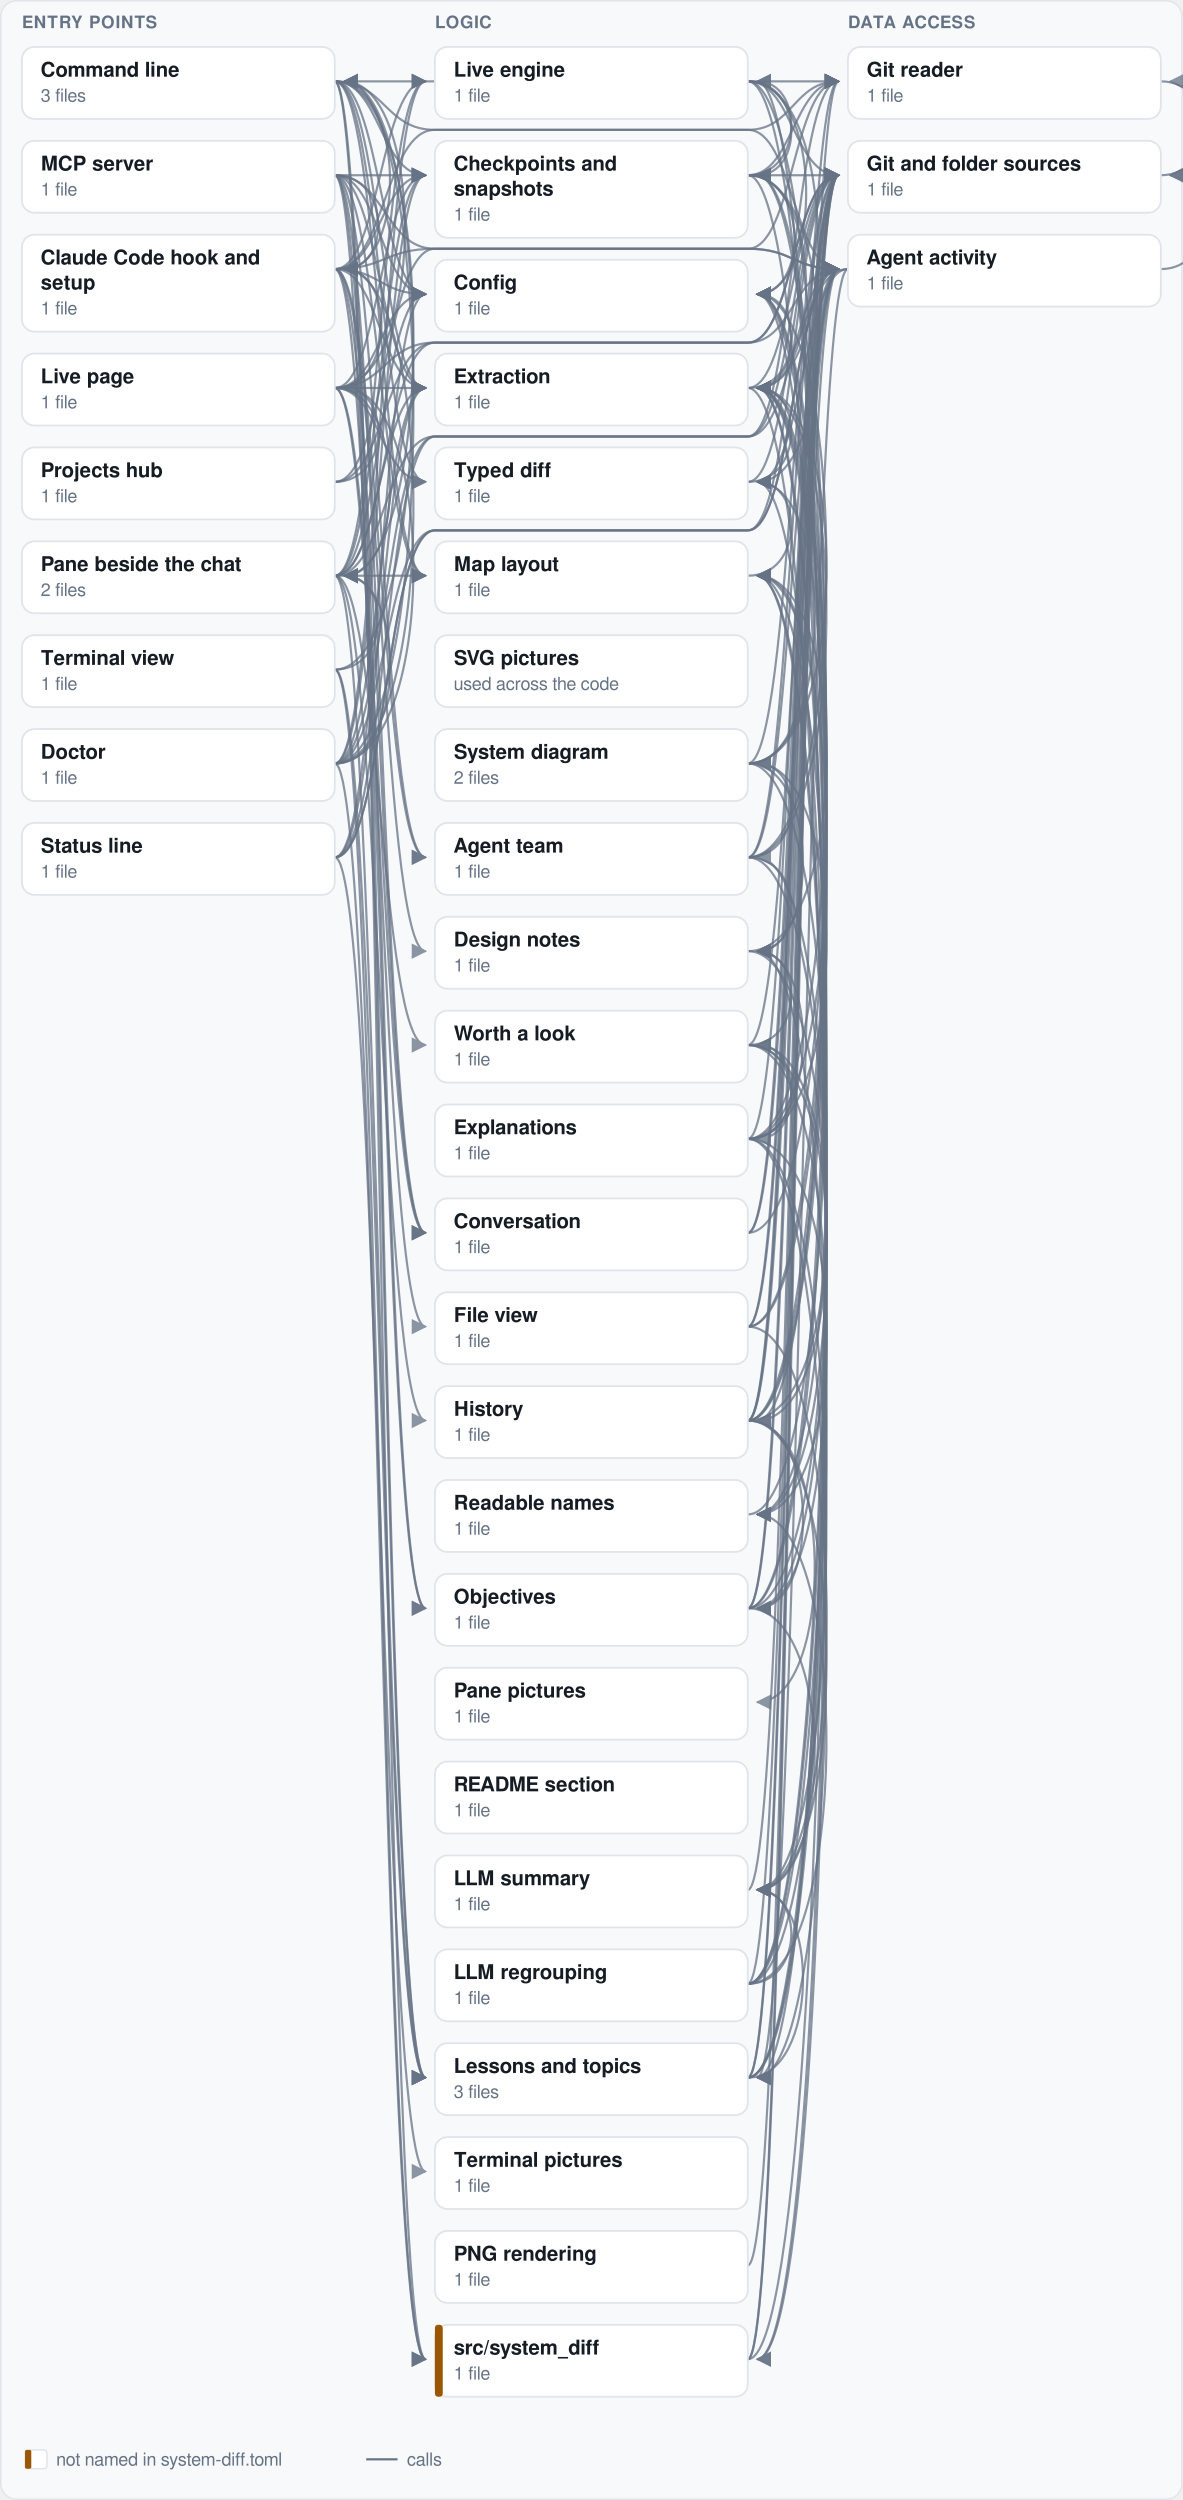
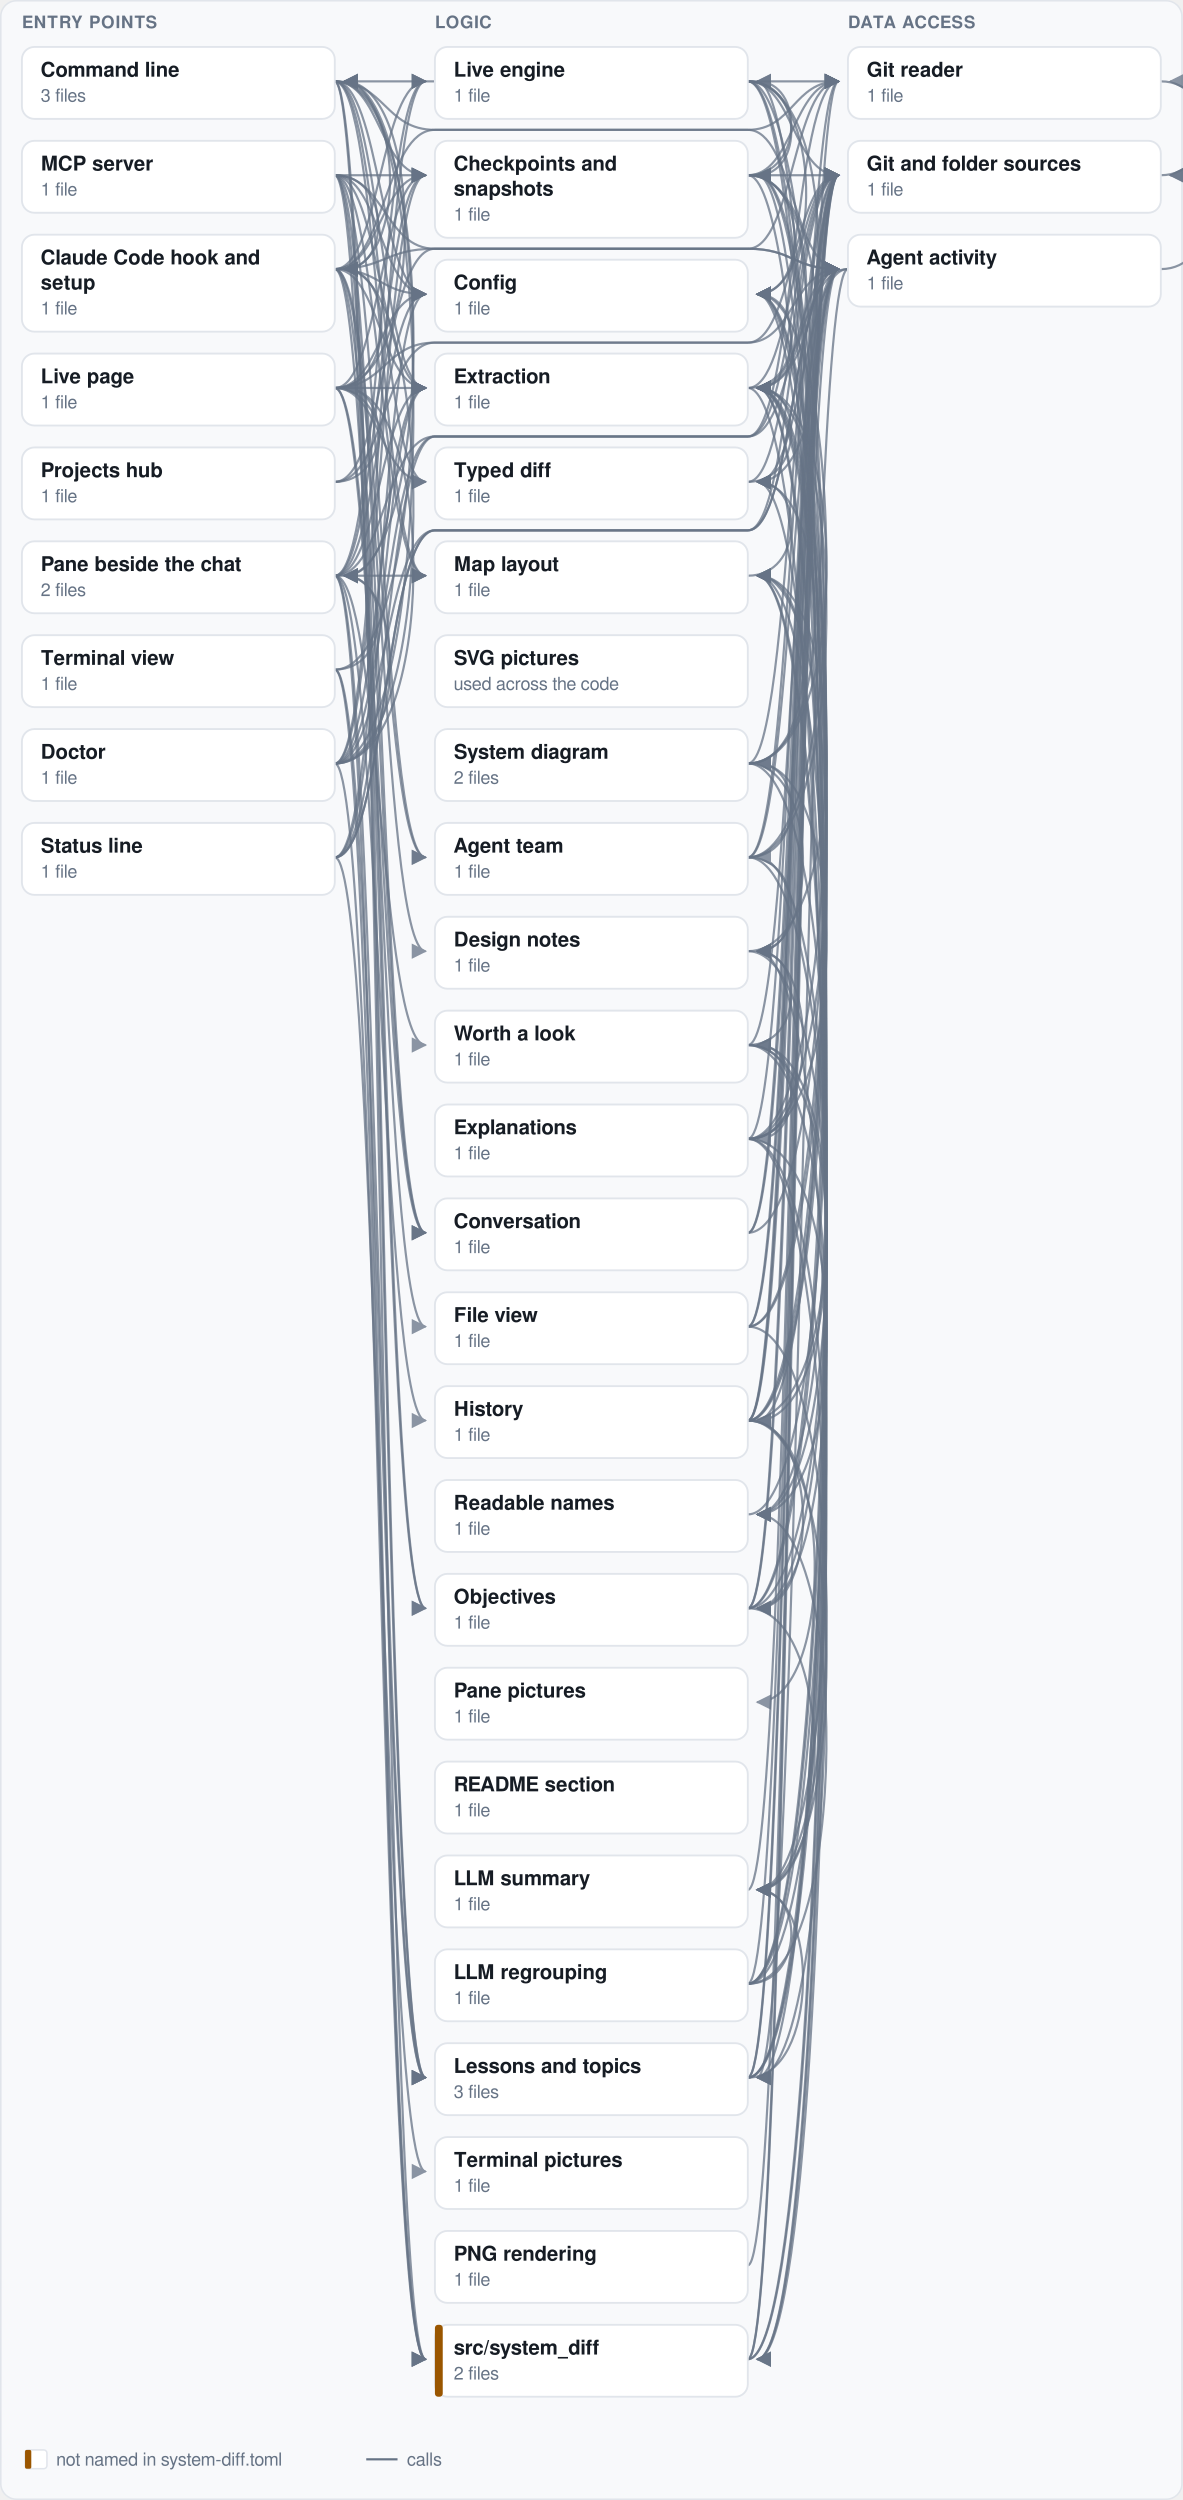
<svg xmlns="http://www.w3.org/2000/svg" width="756" height="1598" viewBox="0 0 756 1598" role="img" aria-label="System map">
  <style>
text { font-family: 'Segoe UI', FreeSans, 'Helvetica Neue', Arial, sans-serif; }
.bg { fill: #f8f9fb; stroke: #e1e5eb; }
.col { font-size: 11px; font-weight: 600; letter-spacing: .05em; fill: #667385; }
.bn .box { fill: #ffffff; stroke: #e1e5eb; stroke-width: 1.2; }
.bn.t-store .box { fill: #e8f0fc; }
.bn.legacy .box { fill: #f8f9fb; stroke: #c3cad4; stroke-dasharray: 5 4; }
.bn.legacy .bn-t { fill: #3b4655; }
.bn .band { fill: #1f5fbf; }
.bn.undeclared .band { fill: #9a5600; }
.bn.s-added .box { stroke: #157347; stroke-width: 1.8; } .bn.s-added .band { fill: #157347; }
.bn.s-changed .box { stroke: #9a5600; stroke-width: 1.8; } .bn.s-changed .band { fill: #9a5600; }
.bn.s-removed .box { stroke: #c4321c; stroke-dasharray: 5 4; fill: #fdecea; } .bn.s-removed .band { fill: #c4321c; }
.bn-t { font-size: 13px; font-weight: 600; fill: #161c24; }
.bn-s { font-size: 11.5px; fill: #667385; }
.bn-p { font-size: 11.5px; fill: #3b4655; } .bn-p.code { font-family: Consolas, Inconsolata, 'DejaVu Sans Mono', monospace; } .bn-p.more { fill: #667385; }
.bn-p.s-added { fill: #157347; font-weight: 600; } .bn-p.s-changed { fill: #9a5600; font-weight: 600; }
.bn-p.s-removed { fill: #c4321c; text-decoration: line-through; }
.be { fill: none; stroke: #667385; stroke-width: 1.4; opacity: .75; }
.be.k-data { stroke: #1f5fbf; } .be.k-network { stroke: #9a5600; stroke-dasharray: 6 4; }
.be.s-added { stroke: #157347; stroke-width: 2.2; opacity: 1; }
.be.s-removed { stroke: #c4321c; stroke-dasharray: 5 4; opacity: 1; }
.ar { fill: #667385; } .ar.k-data { fill: #1f5fbf; } .ar.k-network { fill: #9a5600; }
.ar.s-added { fill: #157347; } .ar.s-removed { fill: #c4321c; } .ar.k-person { fill: #1f5fbf; }
.halo { paint-order: stroke; stroke: #f8f9fb; stroke-width: 4px; stroke-linejoin: round; }
.lg { font-size: 11.5px; fill: #667385; }
.lg.s-added { fill: #157347; font-weight: 600; } .lg.s-changed { fill: #9a5600; font-weight: 600; }
.lg.s-removed { fill: #c4321c; font-weight: 600; }
.foot { font-size: 11.5px; fill: #3b4655; }
.st .box { fill: #ffffff; stroke: #e1e5eb; stroke-width: 1.4; }
.st.hi .box { fill: #e8f0fc; stroke: #1f5fbf; }
.st-w { font-size: 13px; font-weight: 600; fill: #161c24; }
.fl { fill: none; stroke: #667385; stroke-width: 1.4; } .fl.loop { stroke-dasharray: 4 4; }
.fl.gate { stroke: #1f5fbf; stroke-dasharray: 2 4; opacity: .7; }
.fl-note { font-size: 11.5px; fill: #667385; }
.gate .box { fill: #e8f0fc; stroke: #1f5fbf; } .gate text { font-size: 12.5px; font-weight: 600; fill: #1f5fbf; }
.exit { font-size: 12.5px; font-weight: 600; fill: #161c24; }
.lane .box { fill: #ffffff; stroke: #e1e5eb; stroke-width: 1.2; }
.lane.person .box { fill: #e8f0fc; stroke: #1f5fbf; }
.life { stroke: #c9d0da; stroke-width: 1.2; stroke-dasharray: 3 4; }
.msg { fill: none; stroke: #667385; stroke-width: 1.4; }
.msg.frame { stroke: #1f5fbf; stroke-dasharray: 5 4; } .msg.person { stroke: #1f5fbf; stroke-width: 2; }
.msg-t { font-size: 11.5px; fill: #3b4655; } .msg-t.frame { fill: #1f5fbf; } .msg-t.person { fill: #1f5fbf; font-weight: 600; }
.num circle { fill: #667385; } .num.person circle { fill: #1f5fbf; }
.num text { fill: #ffffff; font-size: 10px; font-weight: 700; }
.note .box { fill: #fff3dd; stroke: #e9c98f; } .note text { font-size: 11.5px; fill: #9a5600; }
</style>
  <defs>
    <marker id="ar-call-same" class="ar k-call s-same" viewBox="0 0 10 10" refX="9" refY="5" markerWidth="7" markerHeight="7" orient="auto-start-reverse">
      <path d="M0,0 L10,5 L0,10 z" />
    </marker>
  </defs>
  <rect class="bg" x="0.5" y="0.5" width="755" height="1597" rx="10" />
  <text class="col" x="14" y="18">ENTRY POINTS</text>
  <text class="col" x="278" y="18">LOGIC</text>
  <text class="col" x="542" y="18">DATA ACCESS</text>
  <path class="be k-call s-same" d="M542,172 C513,172 513,308 484,308" marker-end="url(#ar-call-same)" />
  <path class="be k-call s-same" d="M542,172 C513,172 513,248 484,248" marker-end="url(#ar-call-same)" />
  <path class="be k-call s-same" d="M542,172 C513,172 513,1328 484,1328" marker-end="url(#ar-call-same)" />
  <path class="be k-call s-same" d="M742,172 C778,172 778,112 748,112" marker-end="url(#ar-call-same)" />
  <path class="be k-call s-same" d="M214,172 C243,172 243,52 272,52" marker-end="url(#ar-call-same)" />
  <path class="be k-call s-same" d="M214,172 C243,172 243,1028 272,1028" marker-end="url(#ar-call-same)" />
  <path class="be k-call s-same" d="M214,172 C246,172 246,159 278,159 L478,159 C507,159 507,172 536,172" marker-end="url(#ar-call-same)" />
  <path class="be k-call s-same" d="M214,172 C243,172 243,548 272,548" marker-end="url(#ar-call-same)" />
  <path class="be k-call s-same" d="M214,172 C243,172 243,788 272,788" marker-end="url(#ar-call-same)" />
  <path class="be k-call s-same" d="M214,172 C243,172 243,112 272,112" marker-end="url(#ar-call-same)" />
  <path class="be k-call s-same" d="M214,172 C243,172 243,188 272,188" marker-end="url(#ar-call-same)" />
  <path class="be k-call s-same" d="M214,172 C243,172 243,608 272,608" marker-end="url(#ar-call-same)" />
  <path class="be k-call s-same" d="M214,172 C243,172 243,248 272,248" marker-end="url(#ar-call-same)" />
  <path class="be k-call s-same" d="M214,172 C246,172 246,83 278,83 L478,83 C507,83 507,52 536,52" marker-end="url(#ar-call-same)" />
  <path class="be k-call s-same" d="M478,548 C514,548 514,488 484,488" marker-end="url(#ar-call-same)" />
  <path class="be k-call s-same" d="M478,548 C507,548 507,172 536,172" marker-end="url(#ar-call-same)" />
  <path class="be k-call s-same" d="M478,548 C544,548 544,188 484,188" marker-end="url(#ar-call-same)" />
  <path class="be k-call s-same" d="M478,548 C514,548 514,608 484,608" marker-end="url(#ar-call-same)" />
  <path class="be k-call s-same" d="M478,548 C544,548 544,248 484,248" marker-end="url(#ar-call-same)" />
  <path class="be k-call s-same" d="M478,548 C544,548 544,1028 484,1028" marker-end="url(#ar-call-same)" />
  <path class="be k-call s-same" d="M478,548 C507,548 507,112 536,112" marker-end="url(#ar-call-same)" />
  <path class="be k-call s-same" d="M478,488 C524,488 524,608 484,608" marker-end="url(#ar-call-same)" />
  <path class="be k-call s-same" d="M478,488 C524,488 524,368 484,368" marker-end="url(#ar-call-same)" />
  <path class="be k-call s-same" d="M478,488 C534,488 534,308 484,308" marker-end="url(#ar-call-same)" />
  <path class="be k-call s-same" d="M478,488 C544,488 544,248 484,248" marker-end="url(#ar-call-same)" />
  <path class="be k-call s-same" d="M478,488 C544,488 544,968 484,968" marker-end="url(#ar-call-same)" />
  <path class="be k-call s-same" d="M478,488 C507,488 507,112 536,112" marker-end="url(#ar-call-same)" />
  <path class="be k-call s-same" d="M478,788 C544,788 544,248 484,248" marker-end="url(#ar-call-same)" />
  <path class="be k-call s-same" d="M478,788 C507,788 507,172 536,172" marker-end="url(#ar-call-same)" />
  <path class="be k-call s-same" d="M478,788 C507,788 507,112 536,112" marker-end="url(#ar-call-same)" />
  <path class="be k-call s-same" d="M214,52 C260,52 260,172 220,172" marker-end="url(#ar-call-same)" />
  <path class="be k-call s-same" d="M214,52 C280,52 280,368 220,368" marker-end="url(#ar-call-same)" />
  <path class="be k-call s-same" d="M214,52 C243,52 243,188 272,188" marker-end="url(#ar-call-same)" />
  <path class="be k-call s-same" d="M214,52 C243,52 243,248 272,248" marker-end="url(#ar-call-same)" />
  <path class="be k-call s-same" d="M214,52 C243,52 243,368 272,368" marker-end="url(#ar-call-same)" />
  <path class="be k-call s-same" d="M214,52 C243,52 243,1328 272,1328" marker-end="url(#ar-call-same)" />
  <path class="be k-call s-same" d="M214,52 C243,52 243,1508 272,1508" marker-end="url(#ar-call-same)" />
  <path class="be k-call s-same" d="M214,52 C246,52 246,83 278,83 L478,83 C507,83 507,172 536,172" marker-end="url(#ar-call-same)" />
  <path class="be k-call s-same" d="M214,52 C243,52 243,112 272,112" marker-end="url(#ar-call-same)" />
  <path class="be k-call s-same" d="M214,52 C243,52 243,308 272,308" marker-end="url(#ar-call-same)" />
  <path class="be k-call s-same" d="M478,112 C526.7,112 526.7,248 484,248" marker-end="url(#ar-call-same)" />
  <path class="be k-call s-same" d="M478,112 C516.7,112 516.7,188 484,188" marker-end="url(#ar-call-same)" />
  <path class="be k-call s-same" d="M478,112 C536.7,112 536.7,308 484,308" marker-end="url(#ar-call-same)" />
  <path class="be k-call s-same" d="M478,112 C507,112 507,52 536,52" marker-end="url(#ar-call-same)" />
  <path class="be k-call s-same" d="M478,112 C514,112 514,52 484,52" marker-end="url(#ar-call-same)" />
  <path class="be k-call s-same" d="M478,112 C507,112 507,112 536,112" marker-end="url(#ar-call-same)" />
  <path class="be k-call s-same" d="M478,112 C544,112 544,1508 484,1508" marker-end="url(#ar-call-same)" />
  <path class="be k-call s-same" d="M478,608 C544,608 544,368 484,368" marker-end="url(#ar-call-same)" />
  <path class="be k-call s-same" d="M478,608 C544,608 544,968 484,968" marker-end="url(#ar-call-same)" />
  <path class="be k-call s-same" d="M478,308 C507,308 507,112 536,112" marker-end="url(#ar-call-same)" />
  <path class="be k-call s-same" d="M478,308 C514,308 514,248 484,248" marker-end="url(#ar-call-same)" />
  <path class="be k-call s-same" d="M214,488 C246,488 246,279 278,279 L478,279 C507,279 507,112 536,112" marker-end="url(#ar-call-same)" />
  <path class="be k-call s-same" d="M214,488 C243,488 243,52 272,52" marker-end="url(#ar-call-same)" />
  <path class="be k-call s-same" d="M214,488 C246,488 246,339 278,339 L478,339 C507,339 507,172 536,172" marker-end="url(#ar-call-same)" />
  <path class="be k-call s-same" d="M214,488 C280,488 280,172 220,172" marker-end="url(#ar-call-same)" />
  <path class="be k-call s-same" d="M214,488 C280,488 280,52 220,52" marker-end="url(#ar-call-same)" />
  <path class="be k-call s-same" d="M214,488 C243,488 243,112 272,112" marker-end="url(#ar-call-same)" />
  <path class="be k-call s-same" d="M214,488 C243,488 243,248 272,248" marker-end="url(#ar-call-same)" />
  <path class="be k-call s-same" d="M214,488 C260,488 260,368 220,368" marker-end="url(#ar-call-same)" />
  <path class="be k-call s-same" d="M214,488 C243,488 243,1508 272,1508" marker-end="url(#ar-call-same)" />
  <path class="be k-call s-same" d="M214,488 C280,488 280,248 220,248" marker-end="url(#ar-call-same)" />
  <path class="be k-call s-same" d="M478,728 C514,728 514,668 484,668" marker-end="url(#ar-call-same)" />
  <path class="be k-call s-same" d="M478,728 C544,728 544,1328 484,1328" marker-end="url(#ar-call-same)" />
  <path class="be k-call s-same" d="M478,728 C544,728 544,968 484,968" marker-end="url(#ar-call-same)" />
  <path class="be k-call s-same" d="M478,728 C544,728 544,1208 484,1208" marker-end="url(#ar-call-same)" />
  <path class="be k-call s-same" d="M478,728 C544,728 544,248 484,248" marker-end="url(#ar-call-same)" />
  <path class="be k-call s-same" d="M478,728 C544,728 544,488 484,488" marker-end="url(#ar-call-same)" />
  <path class="be k-call s-same" d="M478,728 C524,728 524,608 484,608" marker-end="url(#ar-call-same)" />
  <path class="be k-call s-same" d="M478,728 C544,728 544,368 484,368" marker-end="url(#ar-call-same)" />
  <path class="be k-call s-same" d="M478,728 C507,728 507,112 536,112" marker-end="url(#ar-call-same)" />
  <path class="be k-call s-same" d="M478,248 C514,248 514,188 484,188" marker-end="url(#ar-call-same)" />
  <path class="be k-call s-same" d="M478,248 C507,248 507,112 536,112" marker-end="url(#ar-call-same)" />
  <path class="be k-call s-same" d="M478,248 C544,248 544,1508 484,1508" marker-end="url(#ar-call-same)" />
  <path class="be k-call s-same" d="M478,848 C507,848 507,172 536,172" marker-end="url(#ar-call-same)" />
  <path class="be k-call s-same" d="M478,848 C544,848 544,248 484,248" marker-end="url(#ar-call-same)" />
  <path class="be k-call s-same" d="M478,848 C544,848 544,1208 484,1208" marker-end="url(#ar-call-same)" />
  <path class="be k-call s-same" d="M478,848 C544,848 544,188 484,188" marker-end="url(#ar-call-same)" />
  <path class="be k-call s-same" d="M478,848 C507,848 507,112 536,112" marker-end="url(#ar-call-same)" />
  <path class="be k-call s-same" d="M742,52 C778,52 778,112 748,112" marker-end="url(#ar-call-same)" />
  <path class="be k-call s-same" d="M478,368 C514,368 514,308 484,308" marker-end="url(#ar-call-same)" />
  <path class="be k-call s-same" d="M478,908 C544,908 544,668 484,668" marker-end="url(#ar-call-same)" />
  <path class="be k-call s-same" d="M478,908 C507,908 507,172 536,172" marker-end="url(#ar-call-same)" />
  <path class="be k-call s-same" d="M478,908 C544,908 544,248 484,248" marker-end="url(#ar-call-same)" />
  <path class="be k-call s-same" d="M478,908 C507,908 507,112 536,112" marker-end="url(#ar-call-same)" />
  <path class="be k-call s-same" d="M478,908 C534,908 534,1088 484,1088" marker-end="url(#ar-call-same)" />
  <path class="be k-call s-same" d="M478,908 C507,908 507,52 536,52" marker-end="url(#ar-call-same)" />
  <path class="be k-call s-same" d="M478,908 C544,908 544,1208 484,1208" marker-end="url(#ar-call-same)" />
  <path class="be k-call s-same" d="M478,908 C524,908 524,1028 484,1028" marker-end="url(#ar-call-same)" />
  <path class="be k-call s-same" d="M478,908 C544,908 544,112 484,112" marker-end="url(#ar-call-same)" />
  <path class="be k-call s-same" d="M478,908 C544,908 544,188 484,188" marker-end="url(#ar-call-same)" />
  <path class="be k-call s-same" d="M214,308 C246,308 246,159 278,159 L478,159 C507,159 507,52 536,52" marker-end="url(#ar-call-same)" />
  <path class="be k-call s-same" d="M214,308 C246,308 246,219 278,219 L478,219 C507,219 507,112 536,112" marker-end="url(#ar-call-same)" />
  <path class="be k-call s-same" d="M214,308 C250,308 250,248 220,248" marker-end="url(#ar-call-same)" />
  <path class="be k-call s-same" d="M478,668 C507,668 507,172 536,172" marker-end="url(#ar-call-same)" />
  <path class="be k-call s-same" d="M478,668 C514,668 514,608 484,608" marker-end="url(#ar-call-same)" />
  <path class="be k-call s-same" d="M478,668 C514,668 514,728 484,728" marker-end="url(#ar-call-same)" />
  <path class="be k-call s-same" d="M478,668 C544,668 544,908 484,908" marker-end="url(#ar-call-same)" />
  <path class="be k-call s-same" d="M478,668 C544,668 544,1028 484,1028" marker-end="url(#ar-call-same)" />
  <path class="be k-call s-same" d="M478,1328 C507,1328 507,172 536,172" marker-end="url(#ar-call-same)" />
  <path class="be k-call s-same" d="M478,1328 C544,1328 544,308 484,308" marker-end="url(#ar-call-same)" />
  <path class="be k-call s-same" d="M478,1328 C544,1328 544,248 484,248" marker-end="url(#ar-call-same)" />
  <path class="be k-call s-same" d="M478,1328 C544,1328 544,368 484,368" marker-end="url(#ar-call-same)" />
  <path class="be k-call s-same" d="M478,1328 C524,1328 524,1208 484,1208" marker-end="url(#ar-call-same)" />
  <path class="be k-call s-same" d="M478,1328 C507,1328 507,112 536,112" marker-end="url(#ar-call-same)" />
  <path class="be k-call s-same" d="M478,52 C507,52 507,52 536,52" marker-end="url(#ar-call-same)" />
  <path class="be k-call s-same" d="M478,52 C514,52 514,112 484,112" marker-end="url(#ar-call-same)" />
  <path class="be k-call s-same" d="M478,52 C507,52 507,112 536,112" marker-end="url(#ar-call-same)" />
  <path class="be k-call s-same" d="M278,52 C249,52 249,52 220,52" marker-end="url(#ar-call-same)" />
  <path class="be k-call s-same" d="M478,52 C526.7,52 526.7,188 484,188" marker-end="url(#ar-call-same)" />
  <path class="be k-call s-same" d="M478,52 C536.7,52 536.7,248 484,248" marker-end="url(#ar-call-same)" />
  <path class="be k-call s-same" d="M478,52 C544,52 544,908 484,908" marker-end="url(#ar-call-same)" />
  <path class="be k-call s-same" d="M478,52 C544,52 544,1328 484,1328" marker-end="url(#ar-call-same)" />
+   <path class="be k-call s-same" d="M478,52 C544,52 544,1508 484,1508" marker-end="url(#ar-call-same)" />
  <path class="be k-call s-same" d="M214,112 C243,112 243,788 272,788" marker-end="url(#ar-call-same)" />
  <path class="be k-call s-same" d="M214,112 C243,112 243,248 272,248" marker-end="url(#ar-call-same)" />
  <path class="be k-call s-same" d="M214,112 C243,112 243,1028 272,1028" marker-end="url(#ar-call-same)" />
  <path class="be k-call s-same" d="M214,112 C246,112 246,159 278,159 L478,159 C507,159 507,172 536,172" marker-end="url(#ar-call-same)" />
  <path class="be k-call s-same" d="M214,112 C250,112 250,172 220,172" marker-end="url(#ar-call-same)" />
  <path class="be k-call s-same" d="M214,112 C243,112 243,548 272,548" marker-end="url(#ar-call-same)" />
  <path class="be k-call s-same" d="M214,112 C243,112 243,112 272,112" marker-end="url(#ar-call-same)" />
  <path class="be k-call s-same" d="M214,112 C243,112 243,188 272,188" marker-end="url(#ar-call-same)" />
  <path class="be k-call s-same" d="M214,112 C243,112 243,368 272,368" marker-end="url(#ar-call-same)" />
  <path class="be k-call s-same" d="M214,112 C243,112 243,1328 272,1328" marker-end="url(#ar-call-same)" />
  <path class="be k-call s-same" d="M478,968 C544,968 544,368 484,368" marker-end="url(#ar-call-same)" />
  <path class="be k-call s-same" d="M478,1208 C507,1208 507,112 536,112" marker-end="url(#ar-call-same)" />
  <path class="be k-call s-same" d="M478,1028 C507,1028 507,172 536,172" marker-end="url(#ar-call-same)" />
  <path class="be k-call s-same" d="M478,1028 C544,1028 544,548 484,548" marker-end="url(#ar-call-same)" />
  <path class="be k-call s-same" d="M478,1028 C544,1028 544,112 484,112" marker-end="url(#ar-call-same)" />
  <path class="be k-call s-same" d="M478,1028 C544,1028 544,188 484,188" marker-end="url(#ar-call-same)" />
  <path class="be k-call s-same" d="M478,1028 C534,1028 534,1208 484,1208" marker-end="url(#ar-call-same)" />
  <path class="be k-call s-same" d="M478,1028 C507,1028 507,112 536,112" marker-end="url(#ar-call-same)" />
  <path class="be k-call s-same" d="M214,368 C243,368 243,908 272,908" marker-end="url(#ar-call-same)" />
  <path class="be k-call s-same" d="M214,368 C243,368 243,112 272,112" marker-end="url(#ar-call-same)" />
  <path class="be k-call s-same" d="M214,368 C243,368 243,1328 272,1328" marker-end="url(#ar-call-same)" />
+   <path class="be k-call s-same" d="M214,368 C243,368 243,1508 272,1508" marker-end="url(#ar-call-same)" />
  <path class="be k-call s-same" d="M214,368 C243,368 243,188 272,188" marker-end="url(#ar-call-same)" />
  <path class="be k-call s-same" d="M214,368 C243,368 243,248 272,248" marker-end="url(#ar-call-same)" />
  <path class="be k-call s-same" d="M214,368 C246,368 246,279 278,279 L478,279 C507,279 507,172 536,172" marker-end="url(#ar-call-same)" />
  <path class="be k-call s-same" d="M214,368 C243,368 243,368 272,368" marker-end="url(#ar-call-same)" />
  <path class="be k-call s-same" d="M214,368 C243,368 243,668 272,668" marker-end="url(#ar-call-same)" />
  <path class="be k-call s-same" d="M214,368 C243,368 243,52 272,52" marker-end="url(#ar-call-same)" />
-   <path class="be k-call s-same" d="M214,368 C246,368 246,219 278,219 L478,219 C507,219 507,112 536,112" marker-end="url(#ar-call-same)" />
  <path class="be k-call s-same" d="M478,1448 C507,1448 507,112 536,112" marker-end="url(#ar-call-same)" />
  <path class="be k-call s-same" d="M478,1268 C544,1268 544,188 484,188" marker-end="url(#ar-call-same)" />
  <path class="be k-call s-same" d="M478,1268 C544,1268 544,608 484,608" marker-end="url(#ar-call-same)" />
  <path class="be k-call s-same" d="M478,1268 C544,1268 544,248 484,248" marker-end="url(#ar-call-same)" />
  <path class="be k-call s-same" d="M478,1268 C544,1268 544,368 484,368" marker-end="url(#ar-call-same)" />
  <path class="be k-call s-same" d="M478,1268 C544,1268 544,968 484,968" marker-end="url(#ar-call-same)" />
  <path class="be k-call s-same" d="M478,1268 C514,1268 514,1208 484,1208" marker-end="url(#ar-call-same)" />
  <path class="be k-call s-same" d="M478,1268 C507,1268 507,112 536,112" marker-end="url(#ar-call-same)" />
  <path class="be k-call s-same" d="M742,112 C778,112 778,52 748,52" marker-end="url(#ar-call-same)" />
+   <path class="be k-call s-same" d="M478,1508 C544,1508 544,112 484,112" marker-end="url(#ar-call-same)" />
  <path class="be k-call s-same" d="M478,1508 C507,1508 507,52 536,52" marker-end="url(#ar-call-same)" />
  <path class="be k-call s-same" d="M478,1508 C544,1508 544,52 484,52" marker-end="url(#ar-call-same)" />
  <path class="be k-call s-same" d="M478,1508 C507,1508 507,112 536,112" marker-end="url(#ar-call-same)" />
  <path class="be k-call s-same" d="M214,548 C246,548 246,339 278,339 L478,339 C507,339 507,172 536,172" marker-end="url(#ar-call-same)" />
  <path class="be k-call s-same" d="M214,548 C243,548 243,188 272,188" marker-end="url(#ar-call-same)" />
  <path class="be k-call s-same" d="M214,548 C243,548 243,248 272,248" marker-end="url(#ar-call-same)" />
  <path class="be k-call s-same" d="M214,548 C246,548 246,279 278,279 L478,279 C507,279 507,52 536,52" marker-end="url(#ar-call-same)" />
  <path class="be k-call s-same" d="M214,548 C246,548 246,339 278,339 L478,339 C507,339 507,112 536,112" marker-end="url(#ar-call-same)" />
  <path class="be k-call s-same" d="M214,548 C243,548 243,1388 272,1388" marker-end="url(#ar-call-same)" />
  <path class="be k-call s-same" d="M214,428 C250,428 250,368 220,368" marker-end="url(#ar-call-same)" />
  <path class="be k-call s-same" d="M214,428 C280,428 280,52 220,52" marker-end="url(#ar-call-same)" />
  <path class="be k-call s-same" d="M214,428 C243,428 243,1328 272,1328" marker-end="url(#ar-call-same)" />
  <path class="be k-call s-same" d="M214,428 C243,428 243,1508 272,1508" marker-end="url(#ar-call-same)" />
  <path class="be k-call s-same" d="M214,248 C272.7,248 272.7,52 220,52" marker-end="url(#ar-call-same)" />
  <path class="be k-call s-same" d="M214,248 C260,248 260,368 220,368" marker-end="url(#ar-call-same)" />
  <path class="be k-call s-same" d="M214,248 C243,248 243,188 272,188" marker-end="url(#ar-call-same)" />
  <path class="be k-call s-same" d="M214,248 C243,248 243,248 272,248" marker-end="url(#ar-call-same)" />
  <path class="be k-call s-same" d="M214,248 C246,248 246,219 278,219 L478,219 C507,219 507,172 536,172" marker-end="url(#ar-call-same)" />
  <path class="be k-call s-same" d="M214,248 C252.7,248 252.7,172 220,172" marker-end="url(#ar-call-same)" />
  <path class="be k-call s-same" d="M214,248 C243,248 243,788 272,788" marker-end="url(#ar-call-same)" />
  <path class="be k-call s-same" d="M214,248 C243,248 243,112 272,112" marker-end="url(#ar-call-same)" />
  <path class="be k-call s-same" d="M214,248 C243,248 243,308 272,308" marker-end="url(#ar-call-same)" />
  <path class="be k-call s-same" d="M214,248 C243,248 243,848 272,848" marker-end="url(#ar-call-same)" />
  <g class="bn t-component s-same" transform="translate(14,30)">
    <rect class="box" width="200" height="46" rx="8" />
    <text x="12" y="19" class="bn-t">Command line</text>
    <text x="12" y="35" class="bn-s">3 files</text>
  </g>
  <g class="bn t-component s-same" transform="translate(14,90)">
    <rect class="box" width="200" height="46" rx="8" />
    <text x="12" y="19" class="bn-t">MCP server</text>
    <text x="12" y="35" class="bn-s">1 file</text>
  </g>
  <g class="bn t-component s-same" transform="translate(14,150)">
    <rect class="box" width="200" height="62" rx="8" />
    <text x="12" y="19" class="bn-t">Claude Code hook and</text>
    <text x="12" y="35" class="bn-t">setup</text>
    <text x="12" y="51" class="bn-s">1 file</text>
  </g>
  <g class="bn t-component s-same" transform="translate(14,226)">
    <rect class="box" width="200" height="46" rx="8" />
    <text x="12" y="19" class="bn-t">Live page</text>
    <text x="12" y="35" class="bn-s">1 file</text>
  </g>
  <g class="bn t-component s-same" transform="translate(14,286)">
    <rect class="box" width="200" height="46" rx="8" />
    <text x="12" y="19" class="bn-t">Projects hub</text>
    <text x="12" y="35" class="bn-s">1 file</text>
  </g>
  <g class="bn t-component s-same" transform="translate(278,30)">
    <rect class="box" width="200" height="46" rx="8" />
    <text x="12" y="19" class="bn-t">Live engine</text>
    <text x="12" y="35" class="bn-s">1 file</text>
  </g>
  <g class="bn t-component s-same" transform="translate(542,30)">
    <rect class="box" width="200" height="46" rx="8" />
    <text x="12" y="19" class="bn-t">Git reader</text>
    <text x="12" y="35" class="bn-s">1 file</text>
  </g>
  <g class="bn t-component s-same" transform="translate(14,346)">
    <rect class="box" width="200" height="46" rx="8" />
    <text x="12" y="19" class="bn-t">Pane beside the chat</text>
    <text x="12" y="35" class="bn-s">2 files</text>
  </g>
  <g class="bn t-component s-same" transform="translate(14,406)">
    <rect class="box" width="200" height="46" rx="8" />
    <text x="12" y="19" class="bn-t">Terminal view</text>
    <text x="12" y="35" class="bn-s">1 file</text>
  </g>
  <g class="bn t-component s-same" transform="translate(14,466)">
    <rect class="box" width="200" height="46" rx="8" />
    <text x="12" y="19" class="bn-t">Doctor</text>
    <text x="12" y="35" class="bn-s">1 file</text>
  </g>
  <g class="bn t-component s-same" transform="translate(14,526)">
    <rect class="box" width="200" height="46" rx="8" />
    <text x="12" y="19" class="bn-t">Status line</text>
    <text x="12" y="35" class="bn-s">1 file</text>
  </g>
  <g class="bn t-component s-same" transform="translate(278,90)">
    <rect class="box" width="200" height="62" rx="8" />
    <text x="12" y="19" class="bn-t">Checkpoints and</text>
    <text x="12" y="35" class="bn-t">snapshots</text>
    <text x="12" y="51" class="bn-s">1 file</text>
  </g>
  <g class="bn t-component s-same" transform="translate(278,166)">
    <rect class="box" width="200" height="46" rx="8" />
    <text x="12" y="19" class="bn-t">Config</text>
    <text x="12" y="35" class="bn-s">1 file</text>
  </g>
  <g class="bn t-component s-same" transform="translate(278,226)">
    <rect class="box" width="200" height="46" rx="8" />
    <text x="12" y="19" class="bn-t">Extraction</text>
    <text x="12" y="35" class="bn-s">1 file</text>
  </g>
  <g class="bn t-component s-same" transform="translate(278,286)">
    <rect class="box" width="200" height="46" rx="8" />
    <text x="12" y="19" class="bn-t">Typed diff</text>
    <text x="12" y="35" class="bn-s">1 file</text>
  </g>
  <g class="bn t-component s-same" transform="translate(278,346)">
    <rect class="box" width="200" height="46" rx="8" />
    <text x="12" y="19" class="bn-t">Map layout</text>
    <text x="12" y="35" class="bn-s">1 file</text>
  </g>
  <g class="bn t-component s-same" transform="translate(278,406)">
    <rect class="box" width="200" height="46" rx="8" />
    <text x="12" y="19" class="bn-t">SVG pictures</text>
    <text x="12" y="35" class="bn-s">used across the code</text>
  </g>
  <g class="bn t-component s-same" transform="translate(278,466)">
    <rect class="box" width="200" height="46" rx="8" />
    <text x="12" y="19" class="bn-t">System diagram</text>
    <text x="12" y="35" class="bn-s">2 files</text>
  </g>
  <g class="bn t-component s-same" transform="translate(278,526)">
    <rect class="box" width="200" height="46" rx="8" />
    <text x="12" y="19" class="bn-t">Agent team</text>
    <text x="12" y="35" class="bn-s">1 file</text>
  </g>
  <g class="bn t-component s-same" transform="translate(278,586)">
    <rect class="box" width="200" height="46" rx="8" />
    <text x="12" y="19" class="bn-t">Design notes</text>
    <text x="12" y="35" class="bn-s">1 file</text>
  </g>
  <g class="bn t-component s-same" transform="translate(278,646)">
    <rect class="box" width="200" height="46" rx="8" />
    <text x="12" y="19" class="bn-t">Worth a look</text>
    <text x="12" y="35" class="bn-s">1 file</text>
  </g>
  <g class="bn t-component s-same" transform="translate(278,706)">
    <rect class="box" width="200" height="46" rx="8" />
    <text x="12" y="19" class="bn-t">Explanations</text>
    <text x="12" y="35" class="bn-s">1 file</text>
  </g>
  <g class="bn t-component s-same" transform="translate(278,766)">
    <rect class="box" width="200" height="46" rx="8" />
    <text x="12" y="19" class="bn-t">Conversation</text>
    <text x="12" y="35" class="bn-s">1 file</text>
  </g>
  <g class="bn t-component s-same" transform="translate(278,826)">
    <rect class="box" width="200" height="46" rx="8" />
    <text x="12" y="19" class="bn-t">File view</text>
    <text x="12" y="35" class="bn-s">1 file</text>
  </g>
  <g class="bn t-component s-same" transform="translate(278,886)">
    <rect class="box" width="200" height="46" rx="8" />
    <text x="12" y="19" class="bn-t">History</text>
    <text x="12" y="35" class="bn-s">1 file</text>
  </g>
  <g class="bn t-component s-same" transform="translate(278,946)">
    <rect class="box" width="200" height="46" rx="8" />
    <text x="12" y="19" class="bn-t">Readable names</text>
    <text x="12" y="35" class="bn-s">1 file</text>
  </g>
  <g class="bn t-component s-same" transform="translate(278,1006)">
    <rect class="box" width="200" height="46" rx="8" />
    <text x="12" y="19" class="bn-t">Objectives</text>
    <text x="12" y="35" class="bn-s">1 file</text>
  </g>
  <g class="bn t-component s-same" transform="translate(278,1066)">
    <rect class="box" width="200" height="46" rx="8" />
    <text x="12" y="19" class="bn-t">Pane pictures</text>
    <text x="12" y="35" class="bn-s">1 file</text>
  </g>
  <g class="bn t-component s-same" transform="translate(278,1126)">
    <rect class="box" width="200" height="46" rx="8" />
    <text x="12" y="19" class="bn-t">README section</text>
    <text x="12" y="35" class="bn-s">1 file</text>
  </g>
  <g class="bn t-component s-same" transform="translate(278,1186)">
    <rect class="box" width="200" height="46" rx="8" />
    <text x="12" y="19" class="bn-t">LLM summary</text>
    <text x="12" y="35" class="bn-s">1 file</text>
  </g>
  <g class="bn t-component s-same" transform="translate(278,1246)">
    <rect class="box" width="200" height="46" rx="8" />
    <text x="12" y="19" class="bn-t">LLM regrouping</text>
    <text x="12" y="35" class="bn-s">1 file</text>
  </g>
  <g class="bn t-component s-same" transform="translate(278,1306)">
    <rect class="box" width="200" height="46" rx="8" />
    <text x="12" y="19" class="bn-t">Lessons and topics</text>
    <text x="12" y="35" class="bn-s">3 files</text>
  </g>
  <g class="bn t-component s-same" transform="translate(278,1366)">
    <rect class="box" width="200" height="46" rx="8" />
    <text x="12" y="19" class="bn-t">Terminal pictures</text>
    <text x="12" y="35" class="bn-s">1 file</text>
  </g>
  <g class="bn t-component s-same" transform="translate(278,1426)">
    <rect class="box" width="200" height="46" rx="8" />
    <text x="12" y="19" class="bn-t">PNG rendering</text>
    <text x="12" y="35" class="bn-s">1 file</text>
  </g>
  <g class="bn t-component s-same" transform="translate(542,90)">
    <rect class="box" width="200" height="46" rx="8" />
    <text x="12" y="19" class="bn-t">Git and folder sources</text>
    <text x="12" y="35" class="bn-s">1 file</text>
  </g>
  <g class="bn t-component s-same" transform="translate(542,150)">
    <rect class="box" width="200" height="46" rx="8" />
    <text x="12" y="19" class="bn-t">Agent activity</text>
    <text x="12" y="35" class="bn-s">1 file</text>
  </g>
  <g class="bn t-component s-same undeclared" transform="translate(278,1486)">
    <rect class="box" width="200" height="46" rx="8" />
    <rect class="band" width="5" height="46" rx="2" />
    <text x="12" y="19" class="bn-t">src/system_diff</text>
-     <text x="12" y="35" class="bn-s">1 file</text>
+     <text x="12" y="35" class="bn-s">2 files</text>
  </g>
  <rect x="16" y="1566" width="14" height="12" rx="2" fill="#ffffff" stroke="#e1e5eb" />
  <rect x="16" y="1566" width="4" height="12" rx="1" fill="#9a5600" />
  <text x="36" y="1576" class="lg">not named in system-diff.toml</text>
  <path class="be k-call" d="M234.1,1572 L254.1,1572" style="opacity:1" />
  <text x="260.1" y="1576" class="lg">calls</text>
</svg>
